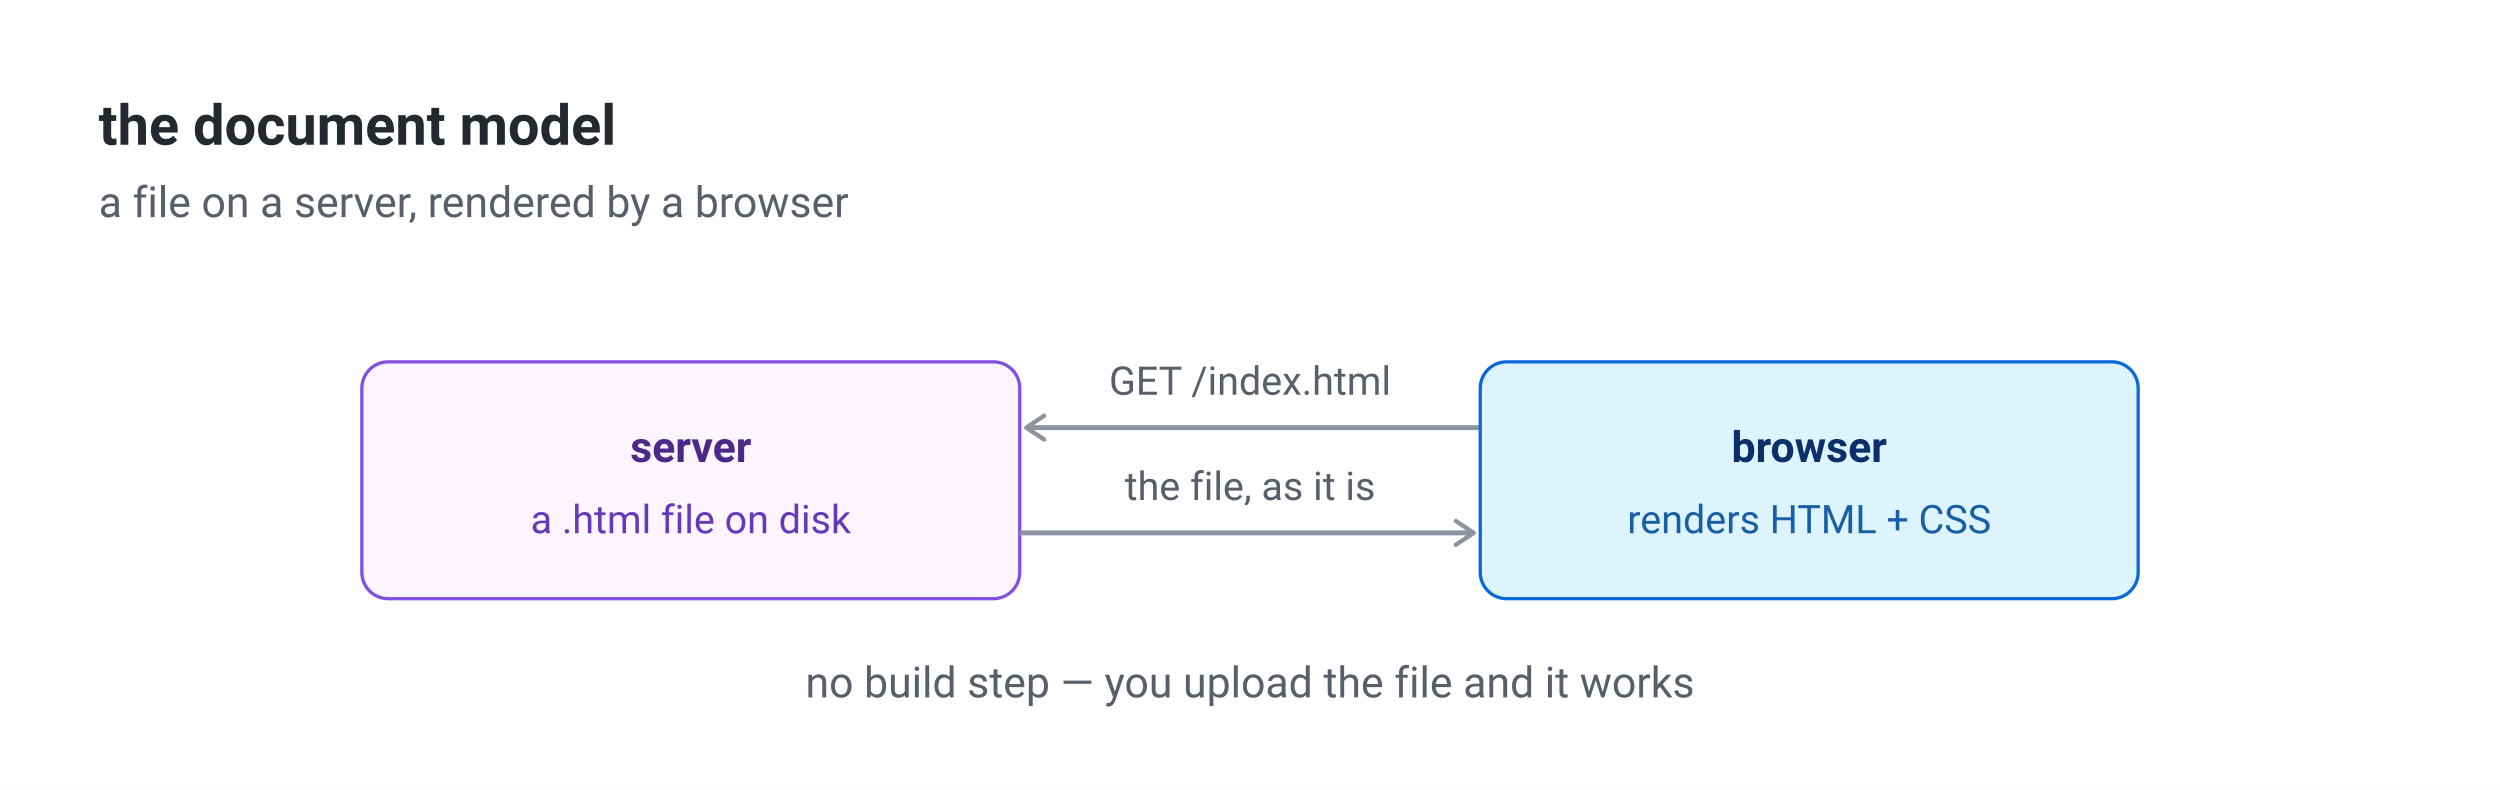
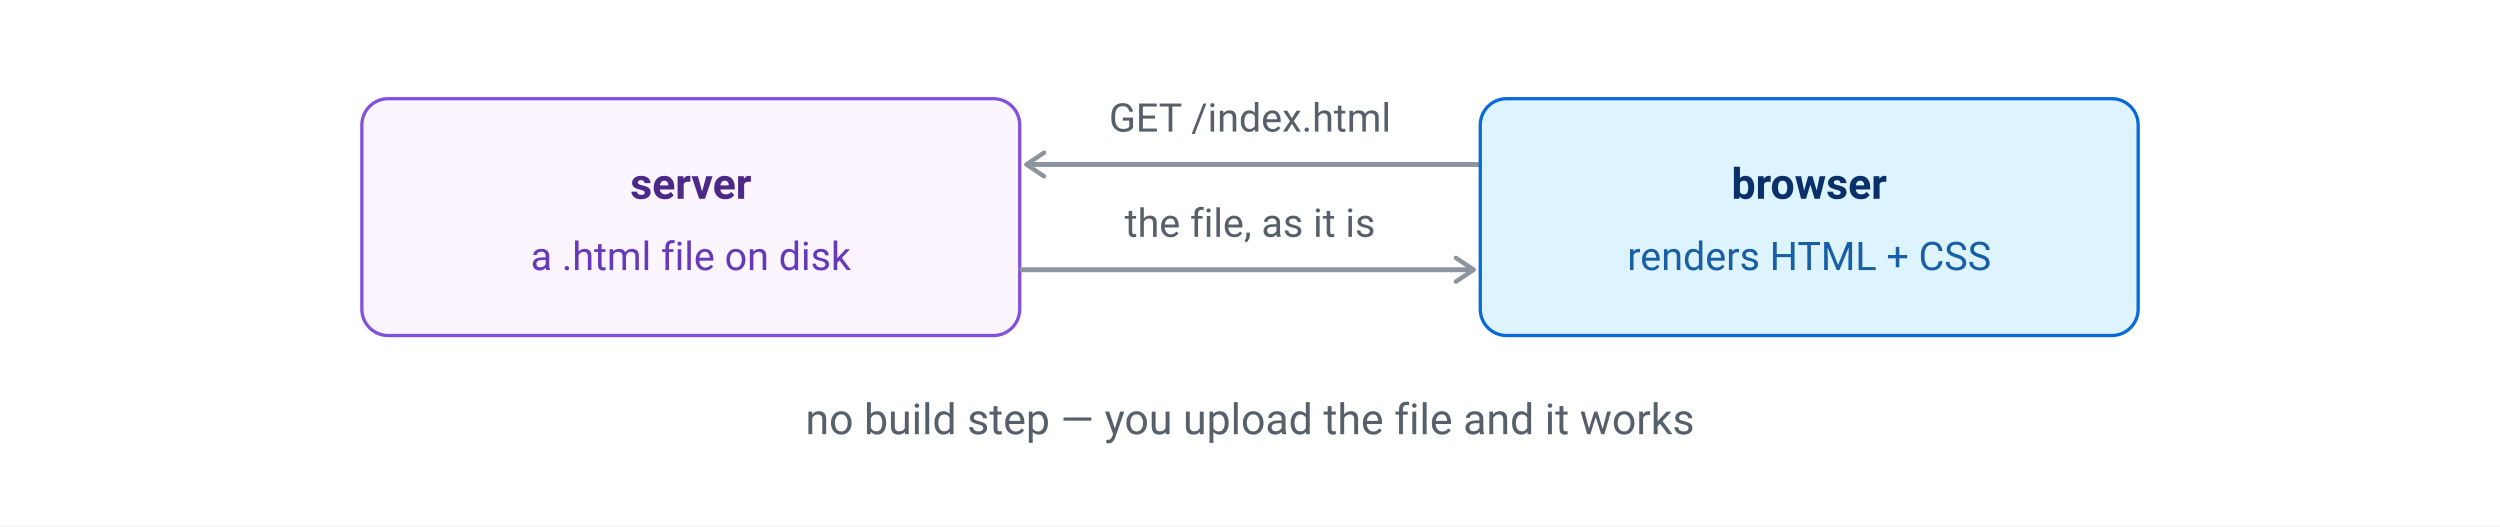
- <svg xmlns="http://www.w3.org/2000/svg" viewBox="0 0 760 240" width="760" height="240" role="img" aria-label="A browser requests a file over HTTP and the server returns a static HTML document that the browser renders">
+ <svg xmlns="http://www.w3.org/2000/svg" viewBox="0 0 760 160" width="760" height="160" role="img" aria-label="A browser requests a file over HTTP and the server returns a static HTML document that the browser renders">
  <style>
    .dm text { font-family: -apple-system, BlinkMacSystemFont, "Segoe UI", Roboto, Helvetica, Arial, sans-serif; }
-     .dm-title { font-size: 17px; font-weight: 600; fill: #24292f; }
    .dm-sub { font-size: 13px; fill: #57606a; }
    .dm-node-title { font-size: 13px; font-weight: 600; }
    .dm-node-sub { font-size: 12px; }
    .dm-label { font-size: 12px; fill: #57606a; }
    .dm-mono { font-family: ui-monospace, SFMono-Regular, "SF Mono", Menlo, Consolas, monospace; font-size: 12px; fill: #57606a; }
    .dm-edge { stroke: #8c959f; stroke-width: 1.5; fill: none; }
  </style>
  <defs>
    <marker id="dm-arrow" viewBox="0 0 10 10" refX="8" refY="5" markerWidth="6" markerHeight="6" orient="auto-start-reverse">
      <path d="M2 1L8 5L2 9" fill="none" stroke="#8c959f" stroke-width="1.5" stroke-linecap="round" stroke-linejoin="round" />
    </marker>
  </defs>
-   <rect x="0" y="0" width="760" height="240" fill="#ffffff" />
+   <rect x="0" y="0" width="760" height="160" fill="#ffffff" />
  <g class="dm">
-     <text class="dm-title" x="30" y="44">the document model</text>
-     <text class="dm-sub" x="30" y="66">a file on a server, rendered by a browser</text>
-     <rect x="110" y="110" width="200" height="72" rx="8" fill="#faf5ff" stroke="#8250df" stroke-width="1" />
-     <text class="dm-node-title" x="210" y="136" text-anchor="middle" dominant-baseline="central" fill="#4c2889">server</text>
-     <text class="dm-node-sub" x="210" y="158" text-anchor="middle" dominant-baseline="central" fill="#6639ba">a .html file on disk</text>
-     <text class="dm-mono" x="380" y="120" text-anchor="middle">GET /index.html</text>
-     <line class="dm-edge" x1="450" y1="130" x2="312" y2="130" marker-end="url(#dm-arrow)" />
-     <text class="dm-label" x="380" y="152" text-anchor="middle">the file, as it is</text>
-     <line class="dm-edge" x1="310" y1="162" x2="448" y2="162" marker-end="url(#dm-arrow)" />
-     <rect x="450" y="110" width="200" height="72" rx="8" fill="#ddf4ff" stroke="#0969da" stroke-width="1" />
-     <text class="dm-node-title" x="550" y="136" text-anchor="middle" dominant-baseline="central" fill="#0a3069">browser</text>
-     <text class="dm-node-sub" x="550" y="158" text-anchor="middle" dominant-baseline="central" fill="#185fa5">renders HTML + CSS</text>
-     <text class="dm-sub" x="380" y="212" text-anchor="middle">no build step — you upload the file and it works</text>
+     <rect x="110" y="30" width="200" height="72" rx="8" fill="#faf5ff" stroke="#8250df" stroke-width="1" />
+     <text class="dm-node-title" x="210" y="56" text-anchor="middle" dominant-baseline="central" fill="#4c2889">server</text>
+     <text class="dm-node-sub" x="210" y="78" text-anchor="middle" dominant-baseline="central" fill="#6639ba">a .html file on disk</text>
+     <text class="dm-mono" x="380" y="40" text-anchor="middle">GET /index.html</text>
+     <line class="dm-edge" x1="450" y1="50" x2="312" y2="50" marker-end="url(#dm-arrow)" />
+     <text class="dm-label" x="380" y="72" text-anchor="middle">the file, as it is</text>
+     <line class="dm-edge" x1="310" y1="82" x2="448" y2="82" marker-end="url(#dm-arrow)" />
+     <rect x="450" y="30" width="200" height="72" rx="8" fill="#ddf4ff" stroke="#0969da" stroke-width="1" />
+     <text class="dm-node-title" x="550" y="56" text-anchor="middle" dominant-baseline="central" fill="#0a3069">browser</text>
+     <text class="dm-node-sub" x="550" y="78" text-anchor="middle" dominant-baseline="central" fill="#185fa5">renders HTML + CSS</text>
+     <text class="dm-sub" x="380" y="132" text-anchor="middle">no build step — you upload the file and it works</text>
  </g>
</svg>
